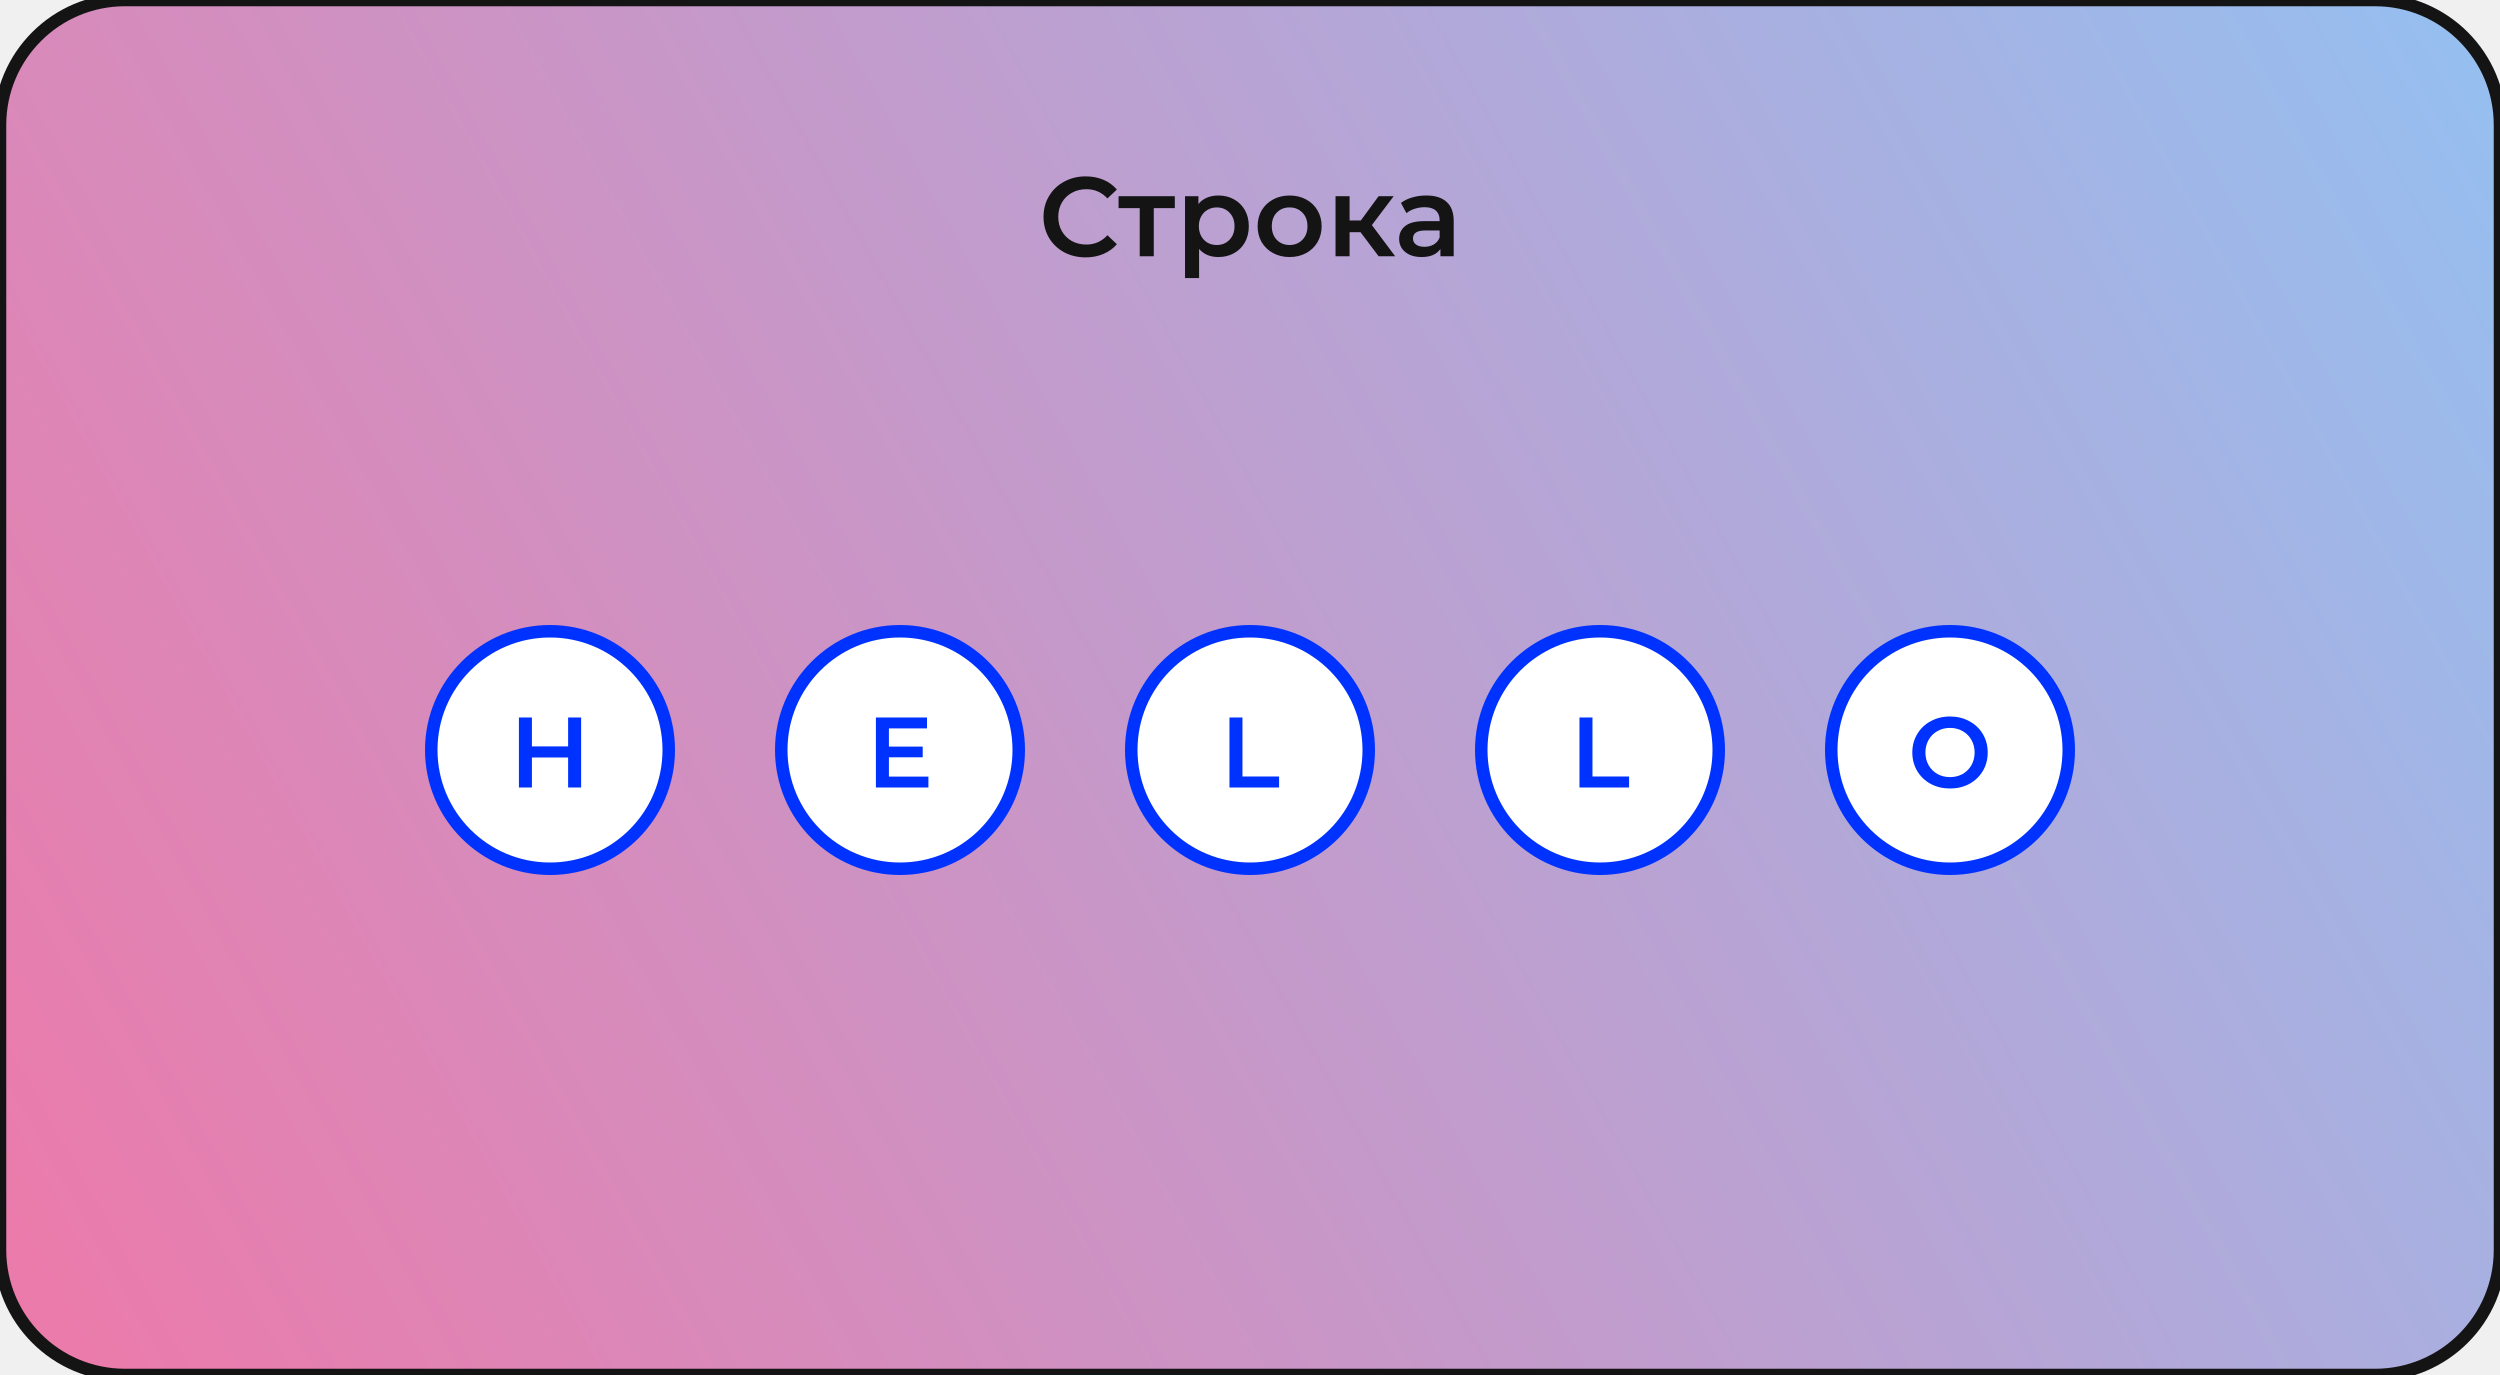
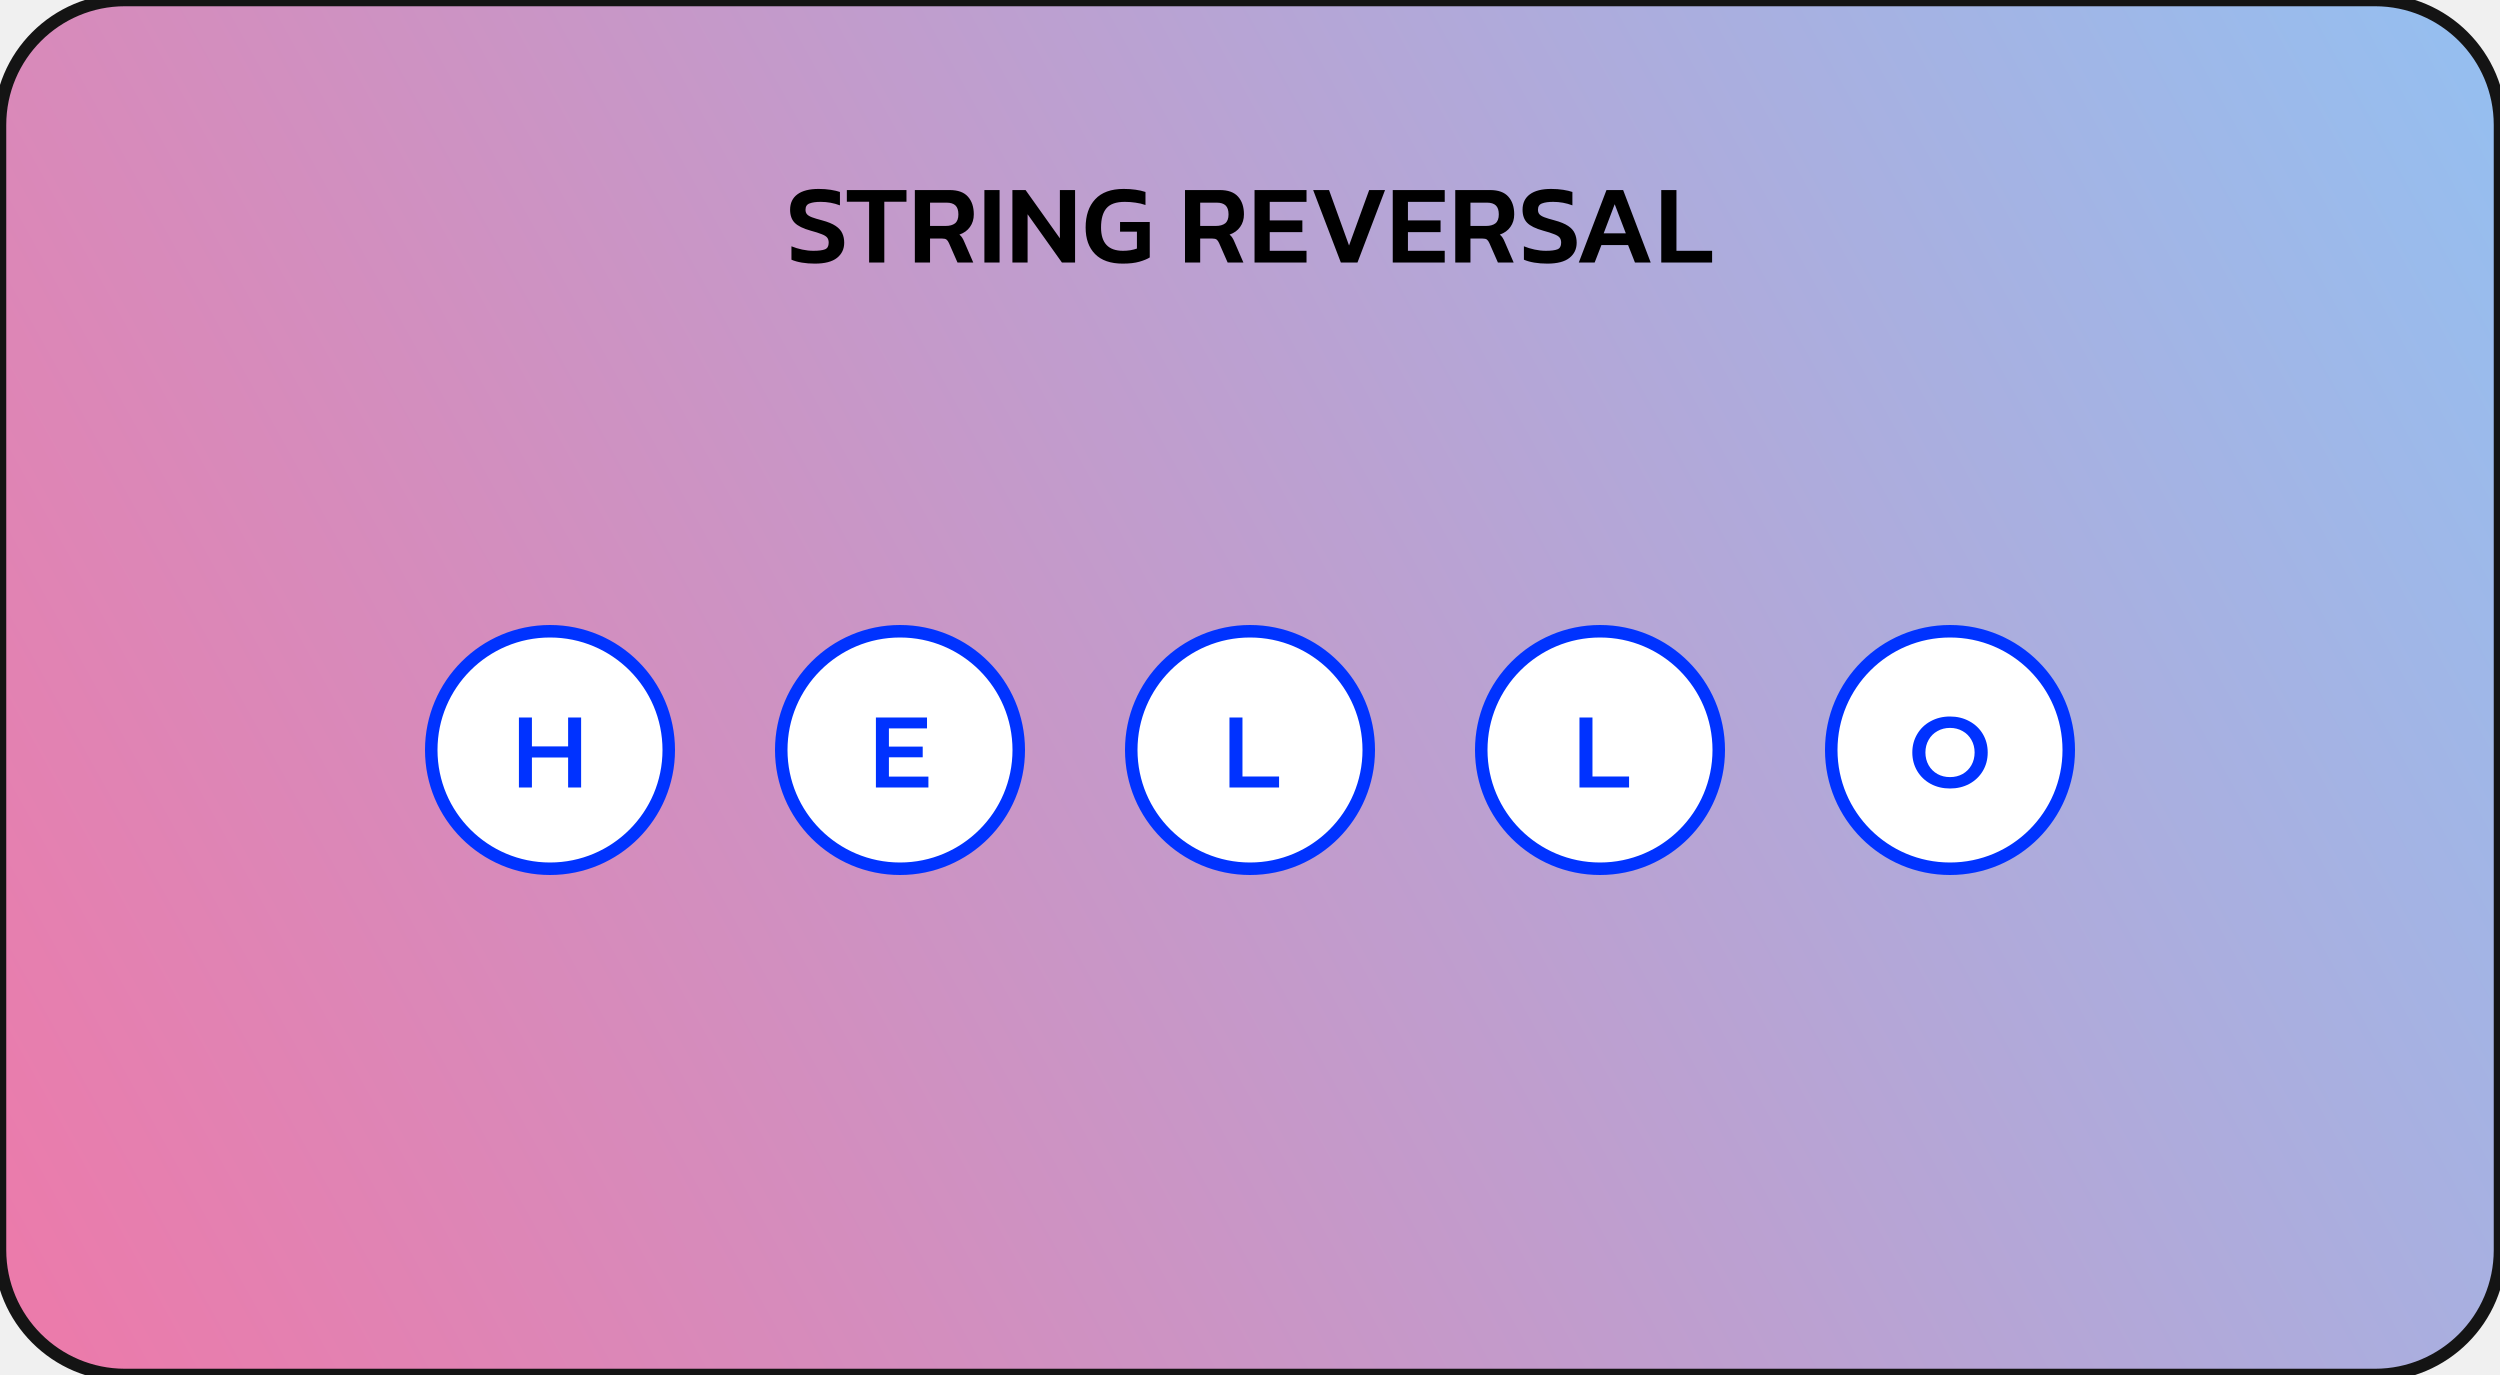
<svg xmlns="http://www.w3.org/2000/svg" width="400" height="220" viewBox="0 0 400 220" fill="none">
-   <path d="M0 20C0 8.954 8.954 0 20 0H380C391.046 0 400 8.954 400 20V200C400 211.046 391.046 220 380 220H20C8.954 220 0 211.046 0 200V20Z" fill="url(#paint0_linear_107_207306)" />
-   <rect x="69" y="101" width="38" height="38" rx="19" fill="white" />
-   <path d="M92.979 114.8V126H90.899V121.2H85.107V126H83.027V114.8H85.107V119.424H90.899V114.8H92.979Z" fill="#0032FF" />
-   <rect x="69" y="101" width="38" height="38" rx="19" stroke="#0032FF" stroke-width="2" />
-   <rect x="125" y="101" width="38" height="38" rx="19" fill="white" />
-   <path d="M148.545 124.256V126H140.145V114.8H148.321V116.544H142.225V119.456H147.633V121.168H142.225V124.256H148.545Z" fill="#0032FF" />
-   <rect x="125" y="101" width="38" height="38" rx="19" stroke="#0032FF" stroke-width="2" />
-   <rect x="181" y="101" width="38" height="38" rx="19" fill="white" />
-   <path d="M196.715 114.8H198.795V124.24H204.651V126H196.715V114.8Z" fill="#0032FF" />
-   <rect x="181" y="101" width="38" height="38" rx="19" stroke="#0032FF" stroke-width="2" />
-   <rect x="237" y="101" width="38" height="38" rx="19" fill="white" />
-   <path d="M252.715 114.8H254.795V124.24H260.651V126H252.715V114.8Z" fill="#0032FF" />
-   <rect x="237" y="101" width="38" height="38" rx="19" stroke="#0032FF" stroke-width="2" />
-   <rect x="293" y="101" width="38" height="38" rx="19" fill="white" />
-   <path d="M312.002 126.16C310.86 126.16 309.831 125.915 308.914 125.424C307.996 124.923 307.276 124.235 306.754 123.36C306.231 122.475 305.97 121.488 305.97 120.4C305.97 119.312 306.231 118.331 306.754 117.456C307.276 116.571 307.996 115.883 308.914 115.392C309.831 114.891 310.86 114.64 312.002 114.64C313.143 114.64 314.172 114.891 315.09 115.392C316.007 115.883 316.727 116.565 317.25 117.44C317.772 118.315 318.034 119.301 318.034 120.4C318.034 121.499 317.772 122.485 317.25 123.36C316.727 124.235 316.007 124.923 315.09 125.424C314.172 125.915 313.143 126.16 312.002 126.16ZM312.002 124.336C312.748 124.336 313.42 124.171 314.018 123.84C314.615 123.499 315.084 123.029 315.426 122.432C315.767 121.824 315.938 121.147 315.938 120.4C315.938 119.653 315.767 118.981 315.426 118.384C315.084 117.776 314.615 117.307 314.018 116.976C313.42 116.635 312.748 116.464 312.002 116.464C311.255 116.464 310.583 116.635 309.986 116.976C309.388 117.307 308.919 117.776 308.578 118.384C308.236 118.981 308.066 119.653 308.066 120.4C308.066 121.147 308.236 121.824 308.578 122.432C308.919 123.029 309.388 123.499 309.986 123.84C310.583 124.171 311.255 124.336 312.002 124.336Z" fill="#0032FF" />
-   <rect x="293" y="101" width="38" height="38" rx="19" stroke="#0032FF" stroke-width="2" />
-   <path d="M173.696 41.18C172.424 41.18 171.272 40.904 170.24 40.352C169.22 39.788 168.416 39.014 167.828 38.03C167.252 37.046 166.964 35.936 166.964 34.7C166.964 33.464 167.258 32.354 167.846 31.37C168.434 30.386 169.238 29.618 170.258 29.066C171.29 28.502 172.442 28.22 173.714 28.22C174.746 28.22 175.688 28.4 176.54 28.76C177.392 29.12 178.112 29.642 178.7 30.326L177.188 31.748C176.276 30.764 175.154 30.272 173.822 30.272C172.958 30.272 172.184 30.464 171.5 30.848C170.816 31.22 170.282 31.742 169.898 32.414C169.514 33.086 169.322 33.848 169.322 34.7C169.322 35.552 169.514 36.314 169.898 36.986C170.282 37.658 170.816 38.186 171.5 38.57C172.184 38.942 172.958 39.128 173.822 39.128C175.154 39.128 176.276 38.63 177.188 37.634L178.7 39.074C178.112 39.758 177.386 40.28 176.522 40.64C175.67 41 174.728 41.18 173.696 41.18ZM187.971 33.296H184.605V41H182.355V33.296H178.971V31.388H187.971V33.296ZM194.931 31.28C195.867 31.28 196.701 31.484 197.433 31.892C198.177 32.3 198.759 32.876 199.179 33.62C199.599 34.364 199.809 35.222 199.809 36.194C199.809 37.166 199.599 38.03 199.179 38.786C198.759 39.53 198.177 40.106 197.433 40.514C196.701 40.922 195.867 41.126 194.931 41.126C193.635 41.126 192.609 40.694 191.853 39.83V44.492H189.603V31.388H191.745V32.648C192.117 32.192 192.573 31.85 193.113 31.622C193.665 31.394 194.271 31.28 194.931 31.28ZM194.679 39.2C195.507 39.2 196.185 38.924 196.713 38.372C197.253 37.82 197.523 37.094 197.523 36.194C197.523 35.294 197.253 34.568 196.713 34.016C196.185 33.464 195.507 33.188 194.679 33.188C194.139 33.188 193.653 33.314 193.221 33.566C192.789 33.806 192.447 34.154 192.195 34.61C191.943 35.066 191.817 35.594 191.817 36.194C191.817 36.794 191.943 37.322 192.195 37.778C192.447 38.234 192.789 38.588 193.221 38.84C193.653 39.08 194.139 39.2 194.679 39.2ZM206.332 41.126C205.36 41.126 204.484 40.916 203.704 40.496C202.924 40.076 202.312 39.494 201.868 38.75C201.436 37.994 201.22 37.142 201.22 36.194C201.22 35.246 201.436 34.4 201.868 33.656C202.312 32.912 202.924 32.33 203.704 31.91C204.484 31.49 205.36 31.28 206.332 31.28C207.316 31.28 208.198 31.49 208.978 31.91C209.758 32.33 210.364 32.912 210.796 33.656C211.24 34.4 211.462 35.246 211.462 36.194C211.462 37.142 211.24 37.994 210.796 38.75C210.364 39.494 209.758 40.076 208.978 40.496C208.198 40.916 207.316 41.126 206.332 41.126ZM206.332 39.2C207.16 39.2 207.844 38.924 208.384 38.372C208.924 37.82 209.194 37.094 209.194 36.194C209.194 35.294 208.924 34.568 208.384 34.016C207.844 33.464 207.16 33.188 206.332 33.188C205.504 33.188 204.82 33.464 204.28 34.016C203.752 34.568 203.488 35.294 203.488 36.194C203.488 37.094 203.752 37.82 204.28 38.372C204.82 38.924 205.504 39.2 206.332 39.2ZM217.681 37.148H215.935V41H213.685V31.388H215.935V35.276H217.735L220.579 31.388H222.991L219.499 36.014L223.225 41H220.579L217.681 37.148ZM228.218 31.28C229.634 31.28 230.714 31.622 231.458 32.306C232.214 32.978 232.592 33.998 232.592 35.366V41H230.468V39.83C230.192 40.25 229.796 40.574 229.28 40.802C228.776 41.018 228.164 41.126 227.444 41.126C226.724 41.126 226.094 41.006 225.554 40.766C225.014 40.514 224.594 40.172 224.294 39.74C224.006 39.296 223.862 38.798 223.862 38.246C223.862 37.382 224.18 36.692 224.816 36.176C225.464 35.648 226.478 35.384 227.858 35.384H230.342V35.24C230.342 34.568 230.138 34.052 229.73 33.692C229.334 33.332 228.74 33.152 227.948 33.152C227.408 33.152 226.874 33.236 226.346 33.404C225.83 33.572 225.392 33.806 225.032 34.106L224.15 32.468C224.654 32.084 225.26 31.79 225.968 31.586C226.676 31.382 227.426 31.28 228.218 31.28ZM227.912 39.488C228.476 39.488 228.974 39.362 229.406 39.11C229.85 38.846 230.162 38.474 230.342 37.994V36.878H228.02C226.724 36.878 226.076 37.304 226.076 38.156C226.076 38.564 226.238 38.888 226.562 39.128C226.886 39.368 227.336 39.488 227.912 39.488Z" fill="#141414" />
-   <path d="M20 1H380V-1H20V1ZM399 20V200H401V20H399ZM380 219H20V221H380V219ZM1 200V20H-1V200H1ZM20 219C9.507 219 1 210.493 1 200H-1C-1 211.598 8.402 221 20 221V219ZM399 200C399 210.493 390.493 219 380 219V221C391.598 221 401 211.598 401 200H399ZM380 1C390.493 1 399 9.507 399 20H401C401 8.402 391.598 -1 380 -1V1ZM20 -1C8.402 -1 -1 8.402 -1 20H1C1 9.507 9.507 1 20 1V-1Z" fill="#141414" />
+   <g clip-path="url(#clip0_1_70)">
+     <path d="M0 20C0 8.954 8.954 0 20 0H380C391.046 0 400 8.954 400 20V200C400 211.046 391.046 220 380 220H20C8.954 220 0 211.046 0 200V20Z" fill="url(#paint0_linear_1_70)" />
+     <path d="M107 120C107 109.507 98.493 101 88 101C77.507 101 69 109.507 69 120C69 130.493 77.507 139 88 139C98.493 139 107 130.493 107 120Z" fill="white" />
+     <path d="M92.979 114.8V126H90.899V121.2H85.107V126H83.027V114.8H85.107V119.424H90.899V114.8H92.979Z" fill="#0032FF" />
+     <path d="M107 120C107 109.507 98.493 101 88 101C77.507 101 69 109.507 69 120C69 130.493 77.507 139 88 139C98.493 139 107 130.493 107 120Z" stroke="#0032FF" stroke-width="2" />
+     <path d="M163 120C163 109.507 154.493 101 144 101C133.507 101 125 109.507 125 120C125 130.493 133.507 139 144 139C154.493 139 163 130.493 163 120Z" fill="white" />
+     <path d="M148.545 124.256V126H140.145V114.8H148.321V116.544H142.225V119.456H147.633V121.168H142.225V124.256H148.545Z" fill="#0032FF" />
+     <path d="M163 120C163 109.507 154.493 101 144 101C133.507 101 125 109.507 125 120C125 130.493 133.507 139 144 139C154.493 139 163 130.493 163 120Z" stroke="#0032FF" stroke-width="2" />
+     <path d="M219 120C219 109.507 210.493 101 200 101C189.507 101 181 109.507 181 120C181 130.493 189.507 139 200 139C210.493 139 219 130.493 219 120Z" fill="white" />
+     <path d="M196.715 114.8H198.795V124.24H204.651V126H196.715V114.8Z" fill="#0032FF" />
+     <path d="M219 120C219 109.507 210.493 101 200 101C189.507 101 181 109.507 181 120C181 130.493 189.507 139 200 139C210.493 139 219 130.493 219 120Z" stroke="#0032FF" stroke-width="2" />
+     <path d="M275 120C275 109.507 266.493 101 256 101C245.507 101 237 109.507 237 120C237 130.493 245.507 139 256 139C266.493 139 275 130.493 275 120Z" fill="white" />
+     <path d="M252.715 114.8H254.795V124.24H260.651V126H252.715V114.8Z" fill="#0032FF" />
+     <path d="M275 120C275 109.507 266.493 101 256 101C245.507 101 237 109.507 237 120C237 130.493 245.507 139 256 139C266.493 139 275 130.493 275 120Z" stroke="#0032FF" stroke-width="2" />
+     <path d="M331 120C331 109.507 322.493 101 312 101C301.507 101 293 109.507 293 120C293 130.493 301.507 139 312 139C322.493 139 331 130.493 331 120Z" fill="white" />
+     <path d="M312.002 126.16C310.86 126.16 309.831 125.915 308.914 125.424C307.996 124.923 307.276 124.235 306.754 123.36C306.231 122.475 305.97 121.488 305.97 120.4C305.97 119.312 306.231 118.331 306.754 117.456C307.276 116.571 307.996 115.883 308.914 115.392C309.831 114.891 310.86 114.64 312.002 114.64C313.143 114.64 314.172 114.891 315.09 115.392C316.007 115.883 316.727 116.565 317.25 117.44C317.772 118.315 318.034 119.301 318.034 120.4C318.034 121.499 317.772 122.485 317.25 123.36C316.727 124.235 316.007 124.923 315.09 125.424C314.172 125.915 313.143 126.16 312.002 126.16ZM312.002 124.336C312.748 124.336 313.42 124.171 314.018 123.84C314.615 123.499 315.084 123.029 315.426 122.432C315.767 121.824 315.938 121.147 315.938 120.4C315.938 119.653 315.767 118.981 315.426 118.384C315.084 117.776 314.615 117.307 314.018 116.976C313.42 116.635 312.748 116.464 312.002 116.464C311.255 116.464 310.583 116.635 309.986 116.976C309.388 117.307 308.919 117.776 308.578 118.384C308.236 118.981 308.066 119.653 308.066 120.4C308.066 121.147 308.236 121.824 308.578 122.432C308.919 123.029 309.388 123.499 309.986 123.84C310.583 124.171 311.255 124.336 312.002 124.336Z" fill="#0032FF" />
+     <path d="M331 120C331 109.507 322.493 101 312 101C301.507 101 293 109.507 293 120C293 130.493 301.507 139 312 139C322.493 139 331 130.493 331 120Z" stroke="#0032FF" stroke-width="2" />
+     <path d="M20 1H380V-1H20V1ZM399 20V200H401V20H399ZM380 219H20V221H380V219ZM1 200V20H-1V200H1ZM20 219C9.507 219 1 210.493 1 200H-1C-1 211.598 8.402 221 20 221V219ZM399 200C399 210.493 390.493 219 380 219V221C391.598 221 401 211.598 401 200H399ZM380 1C390.493 1 399 9.507 399 20H401C401 8.402 391.598 -1 380 -1V1ZM20 -1C8.402 -1 -1 8.402 -1 20H1C1 9.507 9.507 1 20 1V-1Z" fill="#141414" />
+     <path d="M130.376 42.18C129.632 42.18 128.936 42.126 128.288 42.018C127.652 41.91 127.1 41.754 126.632 41.55V39.408C127.16 39.624 127.73 39.798 128.342 39.93C128.954 40.062 129.554 40.128 130.142 40.128C130.982 40.128 131.6 40.05 131.996 39.894C132.392 39.738 132.59 39.384 132.59 38.832C132.59 38.484 132.506 38.208 132.338 38.004C132.17 37.8 131.876 37.62 131.456 37.464C131.048 37.296 130.466 37.11 129.71 36.906C128.498 36.57 127.646 36.15 127.154 35.646C126.662 35.142 126.416 34.446 126.416 33.558C126.416 32.49 126.806 31.668 127.586 31.092C128.366 30.516 129.5 30.228 130.988 30.228C131.684 30.228 132.332 30.276 132.932 30.372C133.532 30.468 134.018 30.582 134.39 30.714V32.856C133.406 32.484 132.38 32.298 131.312 32.298C130.556 32.298 129.962 32.382 129.53 32.55C129.098 32.706 128.882 33.042 128.882 33.558C128.882 33.858 128.96 34.098 129.116 34.278C129.272 34.458 129.536 34.62 129.908 34.764C130.292 34.908 130.826 35.07 131.51 35.25C132.458 35.502 133.19 35.802 133.706 36.15C134.222 36.498 134.576 36.894 134.768 37.338C134.972 37.782 135.074 38.28 135.074 38.832C135.074 39.84 134.69 40.65 133.922 41.262C133.154 41.874 131.972 42.18 130.376 42.18ZM139.059 42V32.28H135.495V30.408H145.035V32.28H141.489V42H139.059ZM146.376 42V30.408H151.938C153.27 30.408 154.248 30.762 154.872 31.47C155.496 32.166 155.808 33.108 155.808 34.296C155.808 35.076 155.604 35.748 155.196 36.312C154.8 36.876 154.236 37.284 153.504 37.536C153.696 37.692 153.846 37.86 153.954 38.04C154.074 38.22 154.194 38.46 154.314 38.76L155.718 42H153.198L151.83 38.886C151.71 38.622 151.578 38.436 151.434 38.328C151.29 38.22 151.05 38.166 150.714 38.166H148.806V42H146.376ZM148.806 36.15H151.308C151.944 36.15 152.442 36.012 152.802 35.736C153.162 35.448 153.342 34.968 153.342 34.296C153.342 33.648 153.186 33.174 152.874 32.874C152.562 32.574 152.088 32.424 151.452 32.424H148.806V36.15ZM157.503 42V30.408H159.933V42H157.503ZM161.985 42V30.408H164.091L169.581 38.13V30.408H172.011V42H169.905L164.415 34.278V42H161.985ZM179.641 42.18C177.697 42.18 176.221 41.67 175.213 40.65C174.205 39.63 173.701 38.214 173.701 36.402C173.701 34.482 174.211 32.976 175.231 31.884C176.251 30.78 177.769 30.228 179.785 30.228C180.481 30.228 181.111 30.27 181.675 30.354C182.239 30.426 182.773 30.546 183.277 30.714V32.802C182.773 32.622 182.239 32.496 181.675 32.424C181.123 32.34 180.553 32.298 179.965 32.298C178.585 32.298 177.607 32.64 177.031 33.324C176.455 33.996 176.167 35.022 176.167 36.402C176.167 38.886 177.337 40.128 179.677 40.128C180.085 40.128 180.481 40.098 180.865 40.038C181.261 39.966 181.609 39.876 181.909 39.768V37.068H179.209V35.52H183.961V41.19C183.565 41.442 183.013 41.67 182.305 41.874C181.597 42.078 180.709 42.18 179.641 42.18ZM189.6 42V30.408H195.162C196.494 30.408 197.472 30.762 198.096 31.47C198.72 32.166 199.032 33.108 199.032 34.296C199.032 35.076 198.828 35.748 198.42 36.312C198.024 36.876 197.46 37.284 196.728 37.536C196.92 37.692 197.07 37.86 197.178 38.04C197.298 38.22 197.418 38.46 197.538 38.76L198.942 42H196.422L195.054 38.886C194.934 38.622 194.802 38.436 194.658 38.328C194.514 38.22 194.274 38.166 193.938 38.166H192.03V42H189.6ZM192.03 36.15H194.532C195.168 36.15 195.666 36.012 196.026 35.736C196.386 35.448 196.566 34.968 196.566 34.296C196.566 33.648 196.41 33.174 196.098 32.874C195.786 32.574 195.312 32.424 194.676 32.424H192.03V36.15ZM200.727 42V30.408H209.043V32.298H203.157V35.268H208.377V37.14H203.157V40.128H209.043V42H200.727ZM214.533 42L210.105 30.408H212.643L215.847 39.282L219.069 30.408H221.607L217.197 42H214.533ZM222.84 42V30.408H231.156V32.298H225.27V35.268H230.49V37.14H225.27V40.128H231.156V42H222.84ZM232.842 42V30.408H238.404C239.736 30.408 240.714 30.762 241.338 31.47C241.962 32.166 242.274 33.108 242.274 34.296C242.274 35.076 242.07 35.748 241.662 36.312C241.266 36.876 240.702 37.284 239.97 37.536C240.162 37.692 240.312 37.86 240.42 38.04C240.54 38.22 240.66 38.46 240.78 38.76L242.184 42H239.664L238.296 38.886C238.176 38.622 238.044 38.436 237.9 38.328C237.756 38.22 237.516 38.166 237.18 38.166H235.272V42H232.842ZM235.272 36.15H237.774C238.41 36.15 238.908 36.012 239.268 35.736C239.628 35.448 239.808 34.968 239.808 34.296C239.808 33.648 239.652 33.174 239.34 32.874C239.028 32.574 238.554 32.424 237.918 32.424H235.272V36.15ZM247.569 42.18C246.825 42.18 246.129 42.126 245.481 42.018C244.845 41.91 244.293 41.754 243.825 41.55V39.408C244.353 39.624 244.923 39.798 245.535 39.93C246.147 40.062 246.747 40.128 247.335 40.128C248.175 40.128 248.793 40.05 249.189 39.894C249.585 39.738 249.783 39.384 249.783 38.832C249.783 38.484 249.699 38.208 249.531 38.004C249.363 37.8 249.069 37.62 248.649 37.464C248.241 37.296 247.659 37.11 246.903 36.906C245.691 36.57 244.839 36.15 244.347 35.646C243.855 35.142 243.609 34.446 243.609 33.558C243.609 32.49 243.999 31.668 244.779 31.092C245.559 30.516 246.693 30.228 248.181 30.228C248.877 30.228 249.525 30.276 250.125 30.372C250.725 30.468 251.211 30.582 251.583 30.714V32.856C250.599 32.484 249.573 32.298 248.505 32.298C247.749 32.298 247.155 32.382 246.723 32.55C246.291 32.706 246.075 33.042 246.075 33.558C246.075 33.858 246.153 34.098 246.309 34.278C246.465 34.458 246.729 34.62 247.101 34.764C247.485 34.908 248.019 35.07 248.703 35.25C249.651 35.502 250.383 35.802 250.899 36.15C251.415 36.498 251.769 36.894 251.961 37.338C252.165 37.782 252.267 38.28 252.267 38.832C252.267 39.84 251.883 40.65 251.115 41.262C250.347 41.874 249.165 42.18 247.569 42.18ZM252.609 42L257.037 30.408H259.701L264.111 42H261.591L260.493 39.21H256.227L255.147 42H252.609ZM256.587 37.338H260.133L258.351 32.676L256.587 37.338ZM265.801 42V30.408H268.231V40.128H273.937V42H265.801Z" fill="black" />
+   </g>
  <defs>
-     <linearGradient id="paint0_linear_107_207306" x1="479" y1="-48" x2="-80.5" y2="263.5" gradientUnits="userSpaceOnUse">
+     <linearGradient id="paint0_linear_1_70" x1="479" y1="-48" x2="-80.5" y2="263.5" gradientUnits="userSpaceOnUse">
      <stop stop-color="#82CEFF" />
      <stop offset="1" stop-color="#FF6B9B" />
    </linearGradient>
+     <clipPath id="clip0_1_70">
+       <rect width="400" height="220" fill="white" />
+     </clipPath>
  </defs>
</svg>
